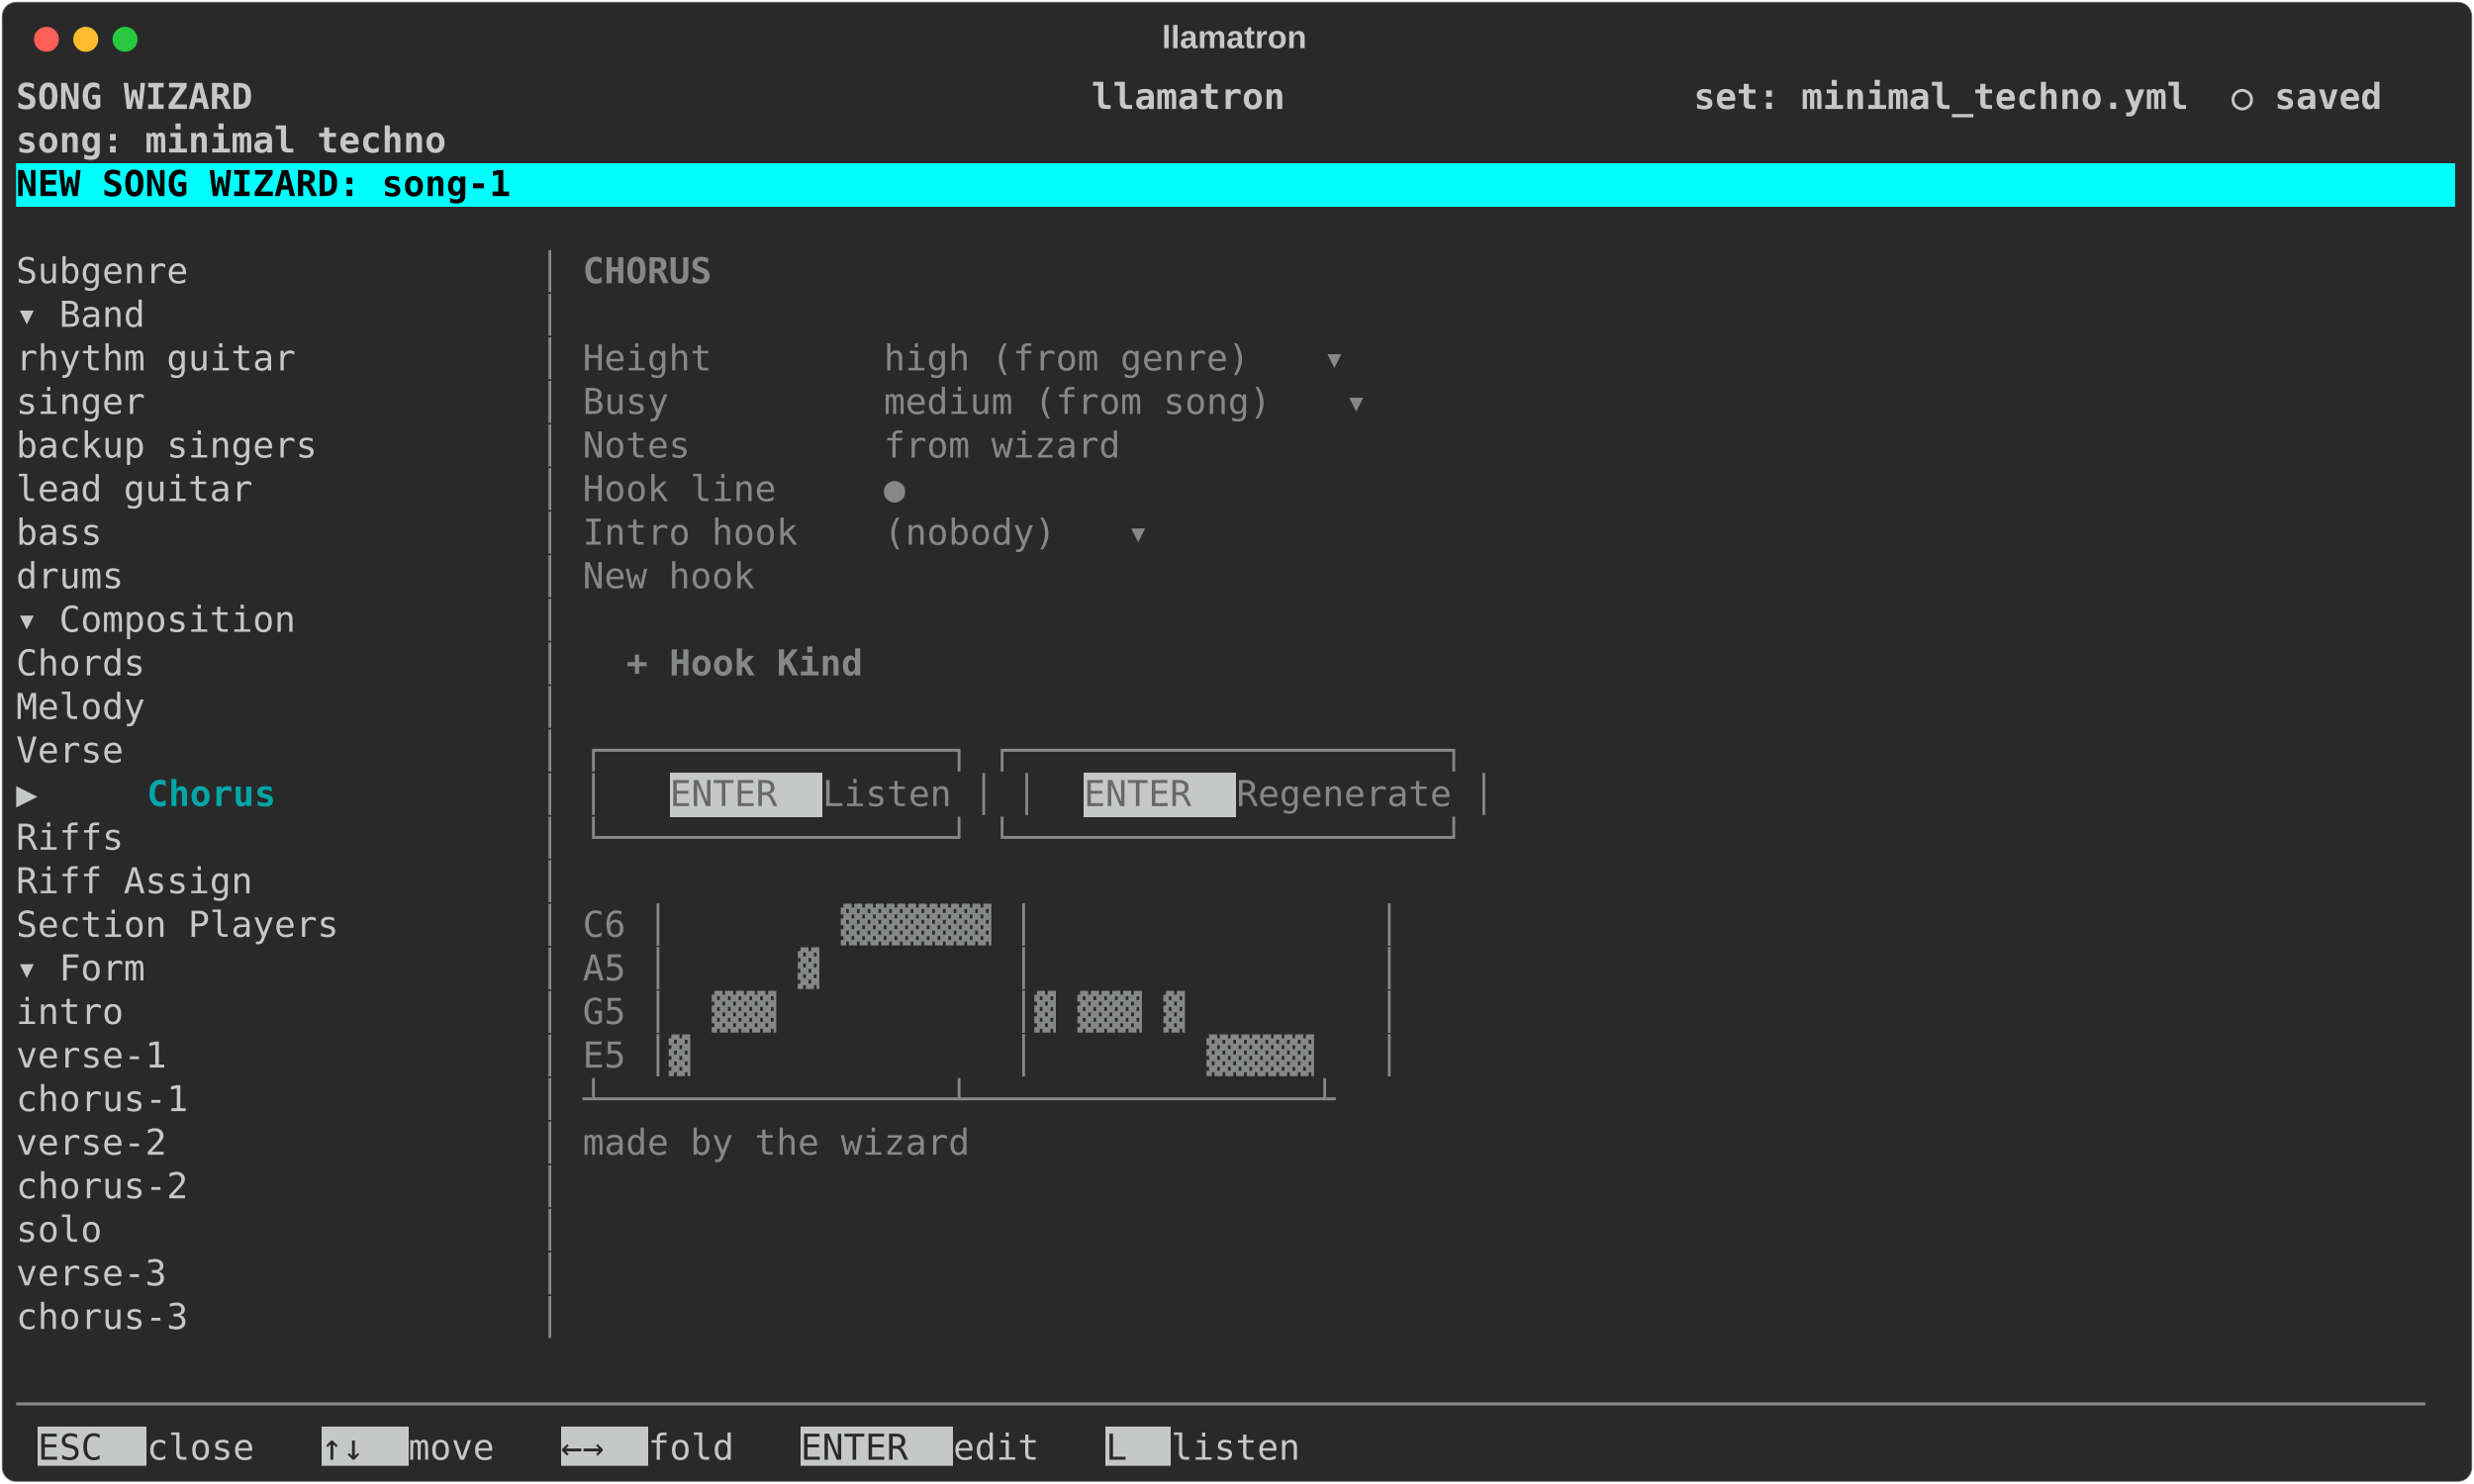
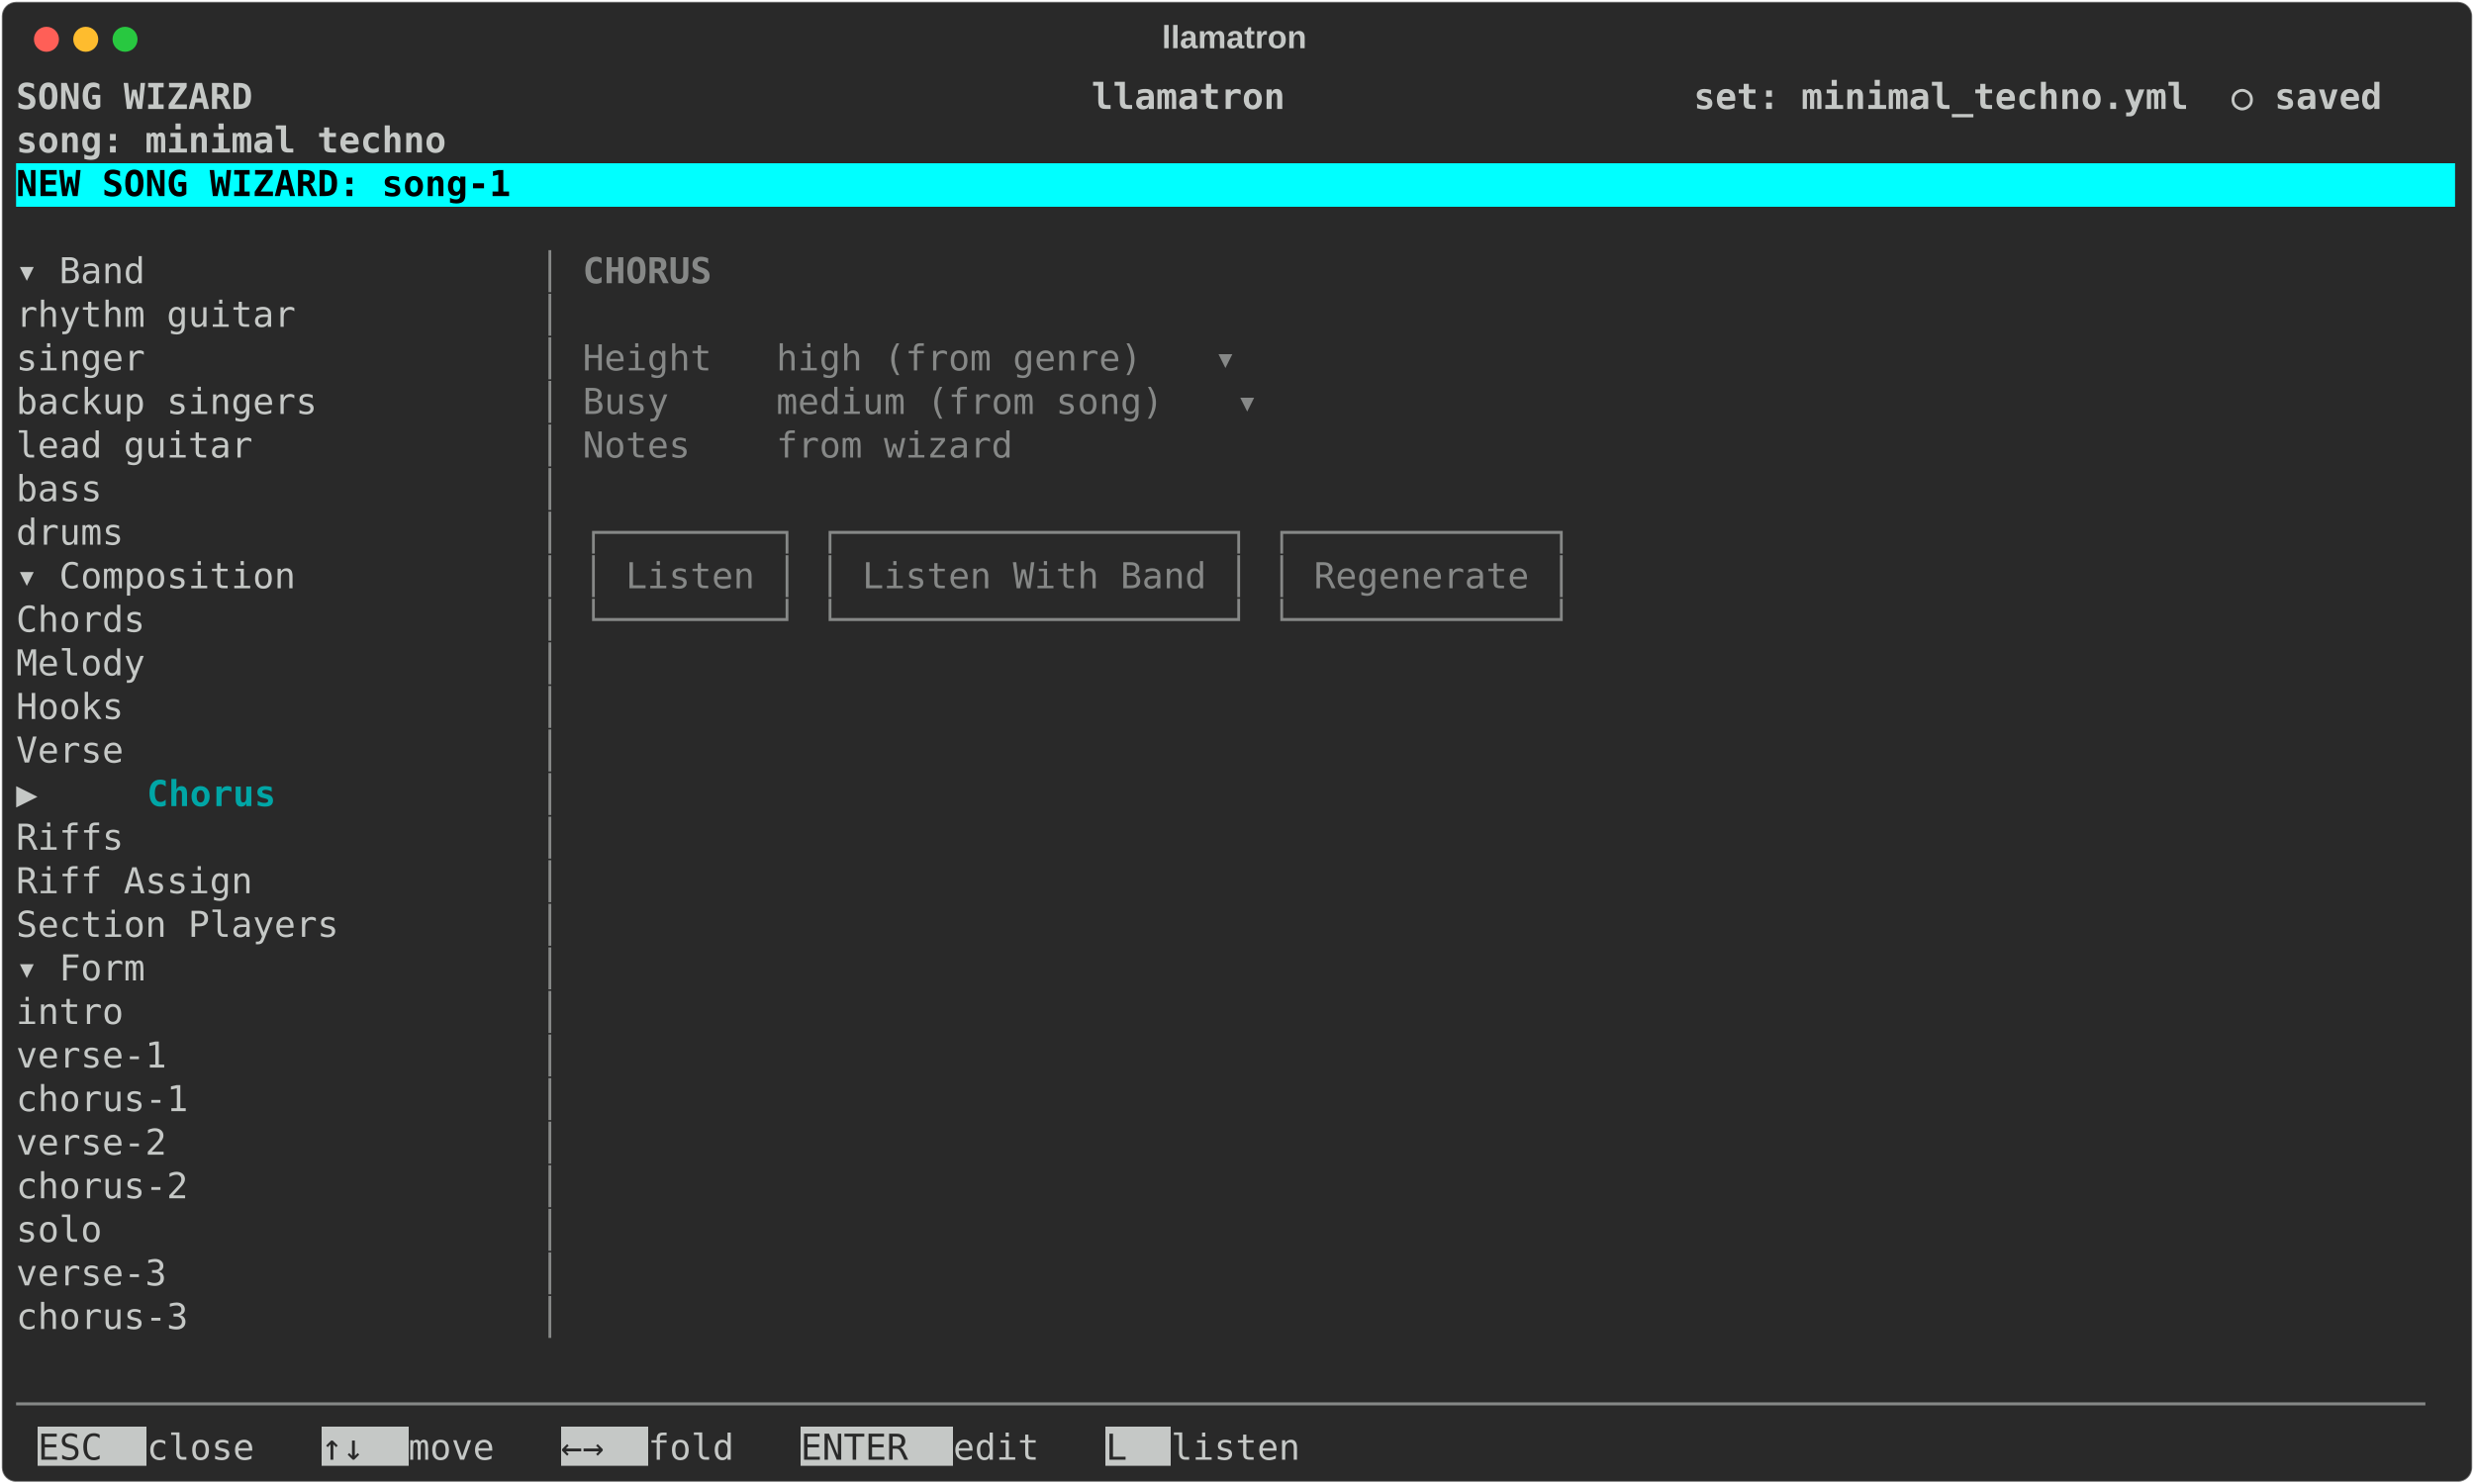
<svg xmlns="http://www.w3.org/2000/svg" class="rich-terminal" viewBox="0 0 1385 830.8">
  <style>

    @font-face {
        font-family: "Fira Code";
        src: local("FiraCode-Regular"),
                url("https://cdnjs.cloudflare.com/ajax/libs/firacode/6.2.0/woff2/FiraCode-Regular.woff2") format("woff2"),
                url("https://cdnjs.cloudflare.com/ajax/libs/firacode/6.2.0/woff/FiraCode-Regular.woff") format("woff");
        font-style: normal;
        font-weight: 400;
    }
    @font-face {
        font-family: "Fira Code";
        src: local("FiraCode-Bold"),
                url("https://cdnjs.cloudflare.com/ajax/libs/firacode/6.2.0/woff2/FiraCode-Bold.woff2") format("woff2"),
                url("https://cdnjs.cloudflare.com/ajax/libs/firacode/6.2.0/woff/FiraCode-Bold.woff") format("woff");
        font-style: bold;
        font-weight: 700;
    }

    .terminal-wizard_section_melody-matrix {
        font-family: Fira Code, monospace;
        font-size: 20px;
        line-height: 24.4px;
        font-variant-east-asian: full-width;
    }

    .terminal-wizard_section_melody-title {
        font-size: 18px;
        font-weight: bold;
        font-family: arial;
    }

    .terminal-wizard_section_melody-r1 { fill: #c5c8c6;font-weight: bold }
.terminal-wizard_section_melody-r2 { fill: #c5c8c6 }
.terminal-wizard_section_melody-r3 { fill: #000000;font-weight: bold }
.terminal-wizard_section_melody-r4 { fill: #868887 }
.terminal-wizard_section_melody-r5 { fill: #868887;font-weight: bold }
.terminal-wizard_section_melody-r6 { fill: #00a6a6;font-weight: bold }
- .terminal-wizard_section_melody-r7 { fill: #676867 }
- .terminal-wizard_section_melody-r8 { fill: #292929 }
+ .terminal-wizard_section_melody-r7 { fill: #292929 }
    </style>
  <defs>
    <clipPath id="terminal-wizard_section_melody-clip-terminal">
      <rect x="0" y="0" width="1365.4" height="779.8" />
    </clipPath>
    <clipPath id="terminal-wizard_section_melody-line-0">
      <rect x="0" y="1.5" width="1366.4" height="24.65" />
    </clipPath>
    <clipPath id="terminal-wizard_section_melody-line-1">
      <rect x="0" y="25.9" width="1366.4" height="24.65" />
    </clipPath>
    <clipPath id="terminal-wizard_section_melody-line-2">
      <rect x="0" y="50.3" width="1366.4" height="24.65" />
    </clipPath>
    <clipPath id="terminal-wizard_section_melody-line-3">
      <rect x="0" y="74.7" width="1366.4" height="24.65" />
    </clipPath>
    <clipPath id="terminal-wizard_section_melody-line-4">
      <rect x="0" y="99.1" width="1366.4" height="24.65" />
    </clipPath>
    <clipPath id="terminal-wizard_section_melody-line-5">
      <rect x="0" y="123.5" width="1366.4" height="24.65" />
    </clipPath>
    <clipPath id="terminal-wizard_section_melody-line-6">
      <rect x="0" y="147.9" width="1366.4" height="24.65" />
    </clipPath>
    <clipPath id="terminal-wizard_section_melody-line-7">
      <rect x="0" y="172.3" width="1366.4" height="24.65" />
    </clipPath>
    <clipPath id="terminal-wizard_section_melody-line-8">
      <rect x="0" y="196.7" width="1366.4" height="24.65" />
    </clipPath>
    <clipPath id="terminal-wizard_section_melody-line-9">
      <rect x="0" y="221.1" width="1366.4" height="24.65" />
    </clipPath>
    <clipPath id="terminal-wizard_section_melody-line-10">
      <rect x="0" y="245.5" width="1366.4" height="24.65" />
    </clipPath>
    <clipPath id="terminal-wizard_section_melody-line-11">
      <rect x="0" y="269.9" width="1366.4" height="24.65" />
    </clipPath>
    <clipPath id="terminal-wizard_section_melody-line-12">
      <rect x="0" y="294.3" width="1366.4" height="24.65" />
    </clipPath>
    <clipPath id="terminal-wizard_section_melody-line-13">
      <rect x="0" y="318.7" width="1366.4" height="24.65" />
    </clipPath>
    <clipPath id="terminal-wizard_section_melody-line-14">
      <rect x="0" y="343.1" width="1366.4" height="24.65" />
    </clipPath>
    <clipPath id="terminal-wizard_section_melody-line-15">
      <rect x="0" y="367.5" width="1366.4" height="24.65" />
    </clipPath>
    <clipPath id="terminal-wizard_section_melody-line-16">
      <rect x="0" y="391.9" width="1366.4" height="24.65" />
    </clipPath>
    <clipPath id="terminal-wizard_section_melody-line-17">
      <rect x="0" y="416.3" width="1366.4" height="24.65" />
    </clipPath>
    <clipPath id="terminal-wizard_section_melody-line-18">
      <rect x="0" y="440.7" width="1366.4" height="24.65" />
    </clipPath>
    <clipPath id="terminal-wizard_section_melody-line-19">
      <rect x="0" y="465.1" width="1366.4" height="24.65" />
    </clipPath>
    <clipPath id="terminal-wizard_section_melody-line-20">
      <rect x="0" y="489.5" width="1366.4" height="24.65" />
    </clipPath>
    <clipPath id="terminal-wizard_section_melody-line-21">
      <rect x="0" y="513.9" width="1366.4" height="24.65" />
    </clipPath>
    <clipPath id="terminal-wizard_section_melody-line-22">
      <rect x="0" y="538.3" width="1366.4" height="24.65" />
    </clipPath>
    <clipPath id="terminal-wizard_section_melody-line-23">
      <rect x="0" y="562.7" width="1366.4" height="24.65" />
    </clipPath>
    <clipPath id="terminal-wizard_section_melody-line-24">
      <rect x="0" y="587.1" width="1366.4" height="24.65" />
    </clipPath>
    <clipPath id="terminal-wizard_section_melody-line-25">
      <rect x="0" y="611.5" width="1366.4" height="24.65" />
    </clipPath>
    <clipPath id="terminal-wizard_section_melody-line-26">
      <rect x="0" y="635.9" width="1366.4" height="24.65" />
    </clipPath>
    <clipPath id="terminal-wizard_section_melody-line-27">
      <rect x="0" y="660.3" width="1366.4" height="24.65" />
    </clipPath>
    <clipPath id="terminal-wizard_section_melody-line-28">
      <rect x="0" y="684.7" width="1366.4" height="24.65" />
    </clipPath>
    <clipPath id="terminal-wizard_section_melody-line-29">
      <rect x="0" y="709.1" width="1366.4" height="24.65" />
    </clipPath>
    <clipPath id="terminal-wizard_section_melody-line-30">
      <rect x="0" y="733.5" width="1366.4" height="24.65" />
    </clipPath>
  </defs>
  <rect fill="#292929" stroke="rgba(255,255,255,0.35)" stroke-width="1" x="1" y="1" width="1383" height="828.8" rx="8" />
  <text class="terminal-wizard_section_melody-title" fill="#c5c8c6" text-anchor="middle" x="691" y="27">llamatron</text>
  <g transform="translate(26,22)">
    <circle cx="0" cy="0" r="7" fill="#ff5f57" />
    <circle cx="22" cy="0" r="7" fill="#febc2e" />
    <circle cx="44" cy="0" r="7" fill="#28c840" />
  </g>
  <g transform="translate(9, 41)" clip-path="url(#terminal-wizard_section_melody-clip-terminal)">
    <rect fill="#00ffff" x="0" y="50.3" width="1366.4" height="24.65" shape-rendering="crispEdges" />
-     <rect fill="#c5c8c6" x="366" y="391.9" width="85.4" height="24.65" shape-rendering="crispEdges" />
-     <rect fill="#c5c8c6" x="597.8" y="391.9" width="85.4" height="24.65" shape-rendering="crispEdges" />
    <rect fill="#c5c8c6" x="12.2" y="757.9" width="61" height="24.65" shape-rendering="crispEdges" />
    <rect fill="#c5c8c6" x="170.8" y="757.9" width="48.8" height="24.65" shape-rendering="crispEdges" />
    <rect fill="#c5c8c6" x="305" y="757.9" width="48.8" height="24.65" shape-rendering="crispEdges" />
    <rect fill="#c5c8c6" x="439.2" y="757.9" width="85.4" height="24.65" shape-rendering="crispEdges" />
    <rect fill="#c5c8c6" x="610" y="757.9" width="36.6" height="24.65" shape-rendering="crispEdges" />
    <g class="terminal-wizard_section_melody-matrix">
      <text class="terminal-wizard_section_melody-r1" x="0" y="20" textLength="1366.4" clip-path="url(#terminal-wizard_section_melody-line-0)"> SONG WIZARD                                       llamatron                   set: minimal_techno.yml  ○ saved </text>
      <text class="terminal-wizard_section_melody-r2" x="1366.4" y="20" textLength="12.2" clip-path="url(#terminal-wizard_section_melody-line-0)">
</text>
      <text class="terminal-wizard_section_melody-r1" x="0" y="44.4" textLength="1366.4" clip-path="url(#terminal-wizard_section_melody-line-1)">                                                                               song: minimal techno             </text>
      <text class="terminal-wizard_section_melody-r2" x="1366.4" y="44.4" textLength="12.2" clip-path="url(#terminal-wizard_section_melody-line-1)">
</text>
      <text class="terminal-wizard_section_melody-r3" x="0" y="68.8" textLength="1366.4" clip-path="url(#terminal-wizard_section_melody-line-2)"> NEW SONG WIZARD: song-1                                                                                        </text>
      <text class="terminal-wizard_section_melody-r2" x="1366.4" y="68.8" textLength="12.2" clip-path="url(#terminal-wizard_section_melody-line-2)">
</text>
      <text class="terminal-wizard_section_melody-r2" x="1366.4" y="93.2" textLength="12.2" clip-path="url(#terminal-wizard_section_melody-line-3)">
</text>
-       <text class="terminal-wizard_section_melody-r2" x="0" y="117.6" textLength="292.8" clip-path="url(#terminal-wizard_section_melody-line-4)">    Subgenre            </text>
+       <text class="terminal-wizard_section_melody-r2" x="0" y="117.6" textLength="292.8" clip-path="url(#terminal-wizard_section_melody-line-4)">  ▾ Band                </text>
      <text class="terminal-wizard_section_melody-r4" x="292.8" y="117.6" textLength="24.4" clip-path="url(#terminal-wizard_section_melody-line-4)">│ </text>
      <text class="terminal-wizard_section_melody-r5" x="317.2" y="117.6" textLength="85.4" clip-path="url(#terminal-wizard_section_melody-line-4)"> CHORUS</text>
      <text class="terminal-wizard_section_melody-r2" x="1366.4" y="117.6" textLength="12.2" clip-path="url(#terminal-wizard_section_melody-line-4)">
</text>
-       <text class="terminal-wizard_section_melody-r2" x="0" y="142" textLength="292.8" clip-path="url(#terminal-wizard_section_melody-line-5)">  ▾ Band                </text>
+       <text class="terminal-wizard_section_melody-r2" x="0" y="142" textLength="292.8" clip-path="url(#terminal-wizard_section_melody-line-5)">      rhythm guitar     </text>
      <text class="terminal-wizard_section_melody-r4" x="292.8" y="142" textLength="24.4" clip-path="url(#terminal-wizard_section_melody-line-5)">│ </text>
      <text class="terminal-wizard_section_melody-r2" x="1366.4" y="142" textLength="12.2" clip-path="url(#terminal-wizard_section_melody-line-5)">
</text>
-       <text class="terminal-wizard_section_melody-r2" x="0" y="166.4" textLength="292.8" clip-path="url(#terminal-wizard_section_melody-line-6)">      rhythm guitar     </text>
+       <text class="terminal-wizard_section_melody-r2" x="0" y="166.4" textLength="292.8" clip-path="url(#terminal-wizard_section_melody-line-6)">      singer            </text>
      <text class="terminal-wizard_section_melody-r4" x="292.8" y="166.4" textLength="24.4" clip-path="url(#terminal-wizard_section_melody-line-6)">│ </text>
-       <text class="terminal-wizard_section_melody-r4" x="317.2" y="166.4" textLength="414.8" clip-path="url(#terminal-wizard_section_melody-line-6)">  Height        high (from genre) </text>
-       <text class="terminal-wizard_section_melody-r4" x="732" y="166.4" textLength="12.2" clip-path="url(#terminal-wizard_section_melody-line-6)">▾</text>
+       <text class="terminal-wizard_section_melody-r4" x="317.2" y="166.4" textLength="353.8" clip-path="url(#terminal-wizard_section_melody-line-6)">  Height   high (from genre) </text>
+       <text class="terminal-wizard_section_melody-r4" x="671" y="166.4" textLength="12.2" clip-path="url(#terminal-wizard_section_melody-line-6)">▾</text>
      <text class="terminal-wizard_section_melody-r2" x="1366.4" y="166.4" textLength="12.2" clip-path="url(#terminal-wizard_section_melody-line-6)">
</text>
-       <text class="terminal-wizard_section_melody-r2" x="0" y="190.8" textLength="292.8" clip-path="url(#terminal-wizard_section_melody-line-7)">      singer            </text>
+       <text class="terminal-wizard_section_melody-r2" x="0" y="190.8" textLength="292.8" clip-path="url(#terminal-wizard_section_melody-line-7)">      backup singers    </text>
      <text class="terminal-wizard_section_melody-r4" x="292.8" y="190.8" textLength="24.4" clip-path="url(#terminal-wizard_section_melody-line-7)">│ </text>
-       <text class="terminal-wizard_section_melody-r4" x="317.2" y="190.8" textLength="427" clip-path="url(#terminal-wizard_section_melody-line-7)">  Busy          medium (from song) </text>
-       <text class="terminal-wizard_section_melody-r4" x="744.2" y="190.8" textLength="12.2" clip-path="url(#terminal-wizard_section_melody-line-7)">▾</text>
+       <text class="terminal-wizard_section_melody-r4" x="317.2" y="190.8" textLength="366" clip-path="url(#terminal-wizard_section_melody-line-7)">  Busy     medium (from song) </text>
+       <text class="terminal-wizard_section_melody-r4" x="683.2" y="190.8" textLength="12.2" clip-path="url(#terminal-wizard_section_melody-line-7)">▾</text>
      <text class="terminal-wizard_section_melody-r2" x="1366.4" y="190.8" textLength="12.2" clip-path="url(#terminal-wizard_section_melody-line-7)">
</text>
-       <text class="terminal-wizard_section_melody-r2" x="0" y="215.2" textLength="292.8" clip-path="url(#terminal-wizard_section_melody-line-8)">      backup singers    </text>
+       <text class="terminal-wizard_section_melody-r2" x="0" y="215.2" textLength="292.8" clip-path="url(#terminal-wizard_section_melody-line-8)">      lead guitar       </text>
      <text class="terminal-wizard_section_melody-r4" x="292.8" y="215.2" textLength="24.4" clip-path="url(#terminal-wizard_section_melody-line-8)">│ </text>
-       <text class="terminal-wizard_section_melody-r4" x="317.2" y="215.2" textLength="341.6" clip-path="url(#terminal-wizard_section_melody-line-8)">  Notes         from wizard </text>
+       <text class="terminal-wizard_section_melody-r4" x="317.2" y="215.2" textLength="280.6" clip-path="url(#terminal-wizard_section_melody-line-8)">  Notes    from wizard </text>
      <text class="terminal-wizard_section_melody-r2" x="1366.4" y="215.2" textLength="12.2" clip-path="url(#terminal-wizard_section_melody-line-8)">
</text>
-       <text class="terminal-wizard_section_melody-r2" x="0" y="239.6" textLength="292.8" clip-path="url(#terminal-wizard_section_melody-line-9)">      lead guitar       </text>
+       <text class="terminal-wizard_section_melody-r2" x="0" y="239.6" textLength="292.8" clip-path="url(#terminal-wizard_section_melody-line-9)">      bass              </text>
      <text class="terminal-wizard_section_melody-r4" x="292.8" y="239.6" textLength="24.4" clip-path="url(#terminal-wizard_section_melody-line-9)">│ </text>
-       <text class="terminal-wizard_section_melody-r4" x="317.2" y="239.6" textLength="219.6" clip-path="url(#terminal-wizard_section_melody-line-9)">  Hook line     ● </text>
      <text class="terminal-wizard_section_melody-r2" x="1366.4" y="239.6" textLength="12.2" clip-path="url(#terminal-wizard_section_melody-line-9)">
</text>
-       <text class="terminal-wizard_section_melody-r2" x="0" y="264" textLength="292.8" clip-path="url(#terminal-wizard_section_melody-line-10)">      bass              </text>
+       <text class="terminal-wizard_section_melody-r2" x="0" y="264" textLength="292.8" clip-path="url(#terminal-wizard_section_melody-line-10)">      drums             </text>
      <text class="terminal-wizard_section_melody-r4" x="292.8" y="264" textLength="24.4" clip-path="url(#terminal-wizard_section_melody-line-10)">│ </text>
-       <text class="terminal-wizard_section_melody-r4" x="317.2" y="264" textLength="305" clip-path="url(#terminal-wizard_section_melody-line-10)">  Intro hook    (nobody) </text>
-       <text class="terminal-wizard_section_melody-r4" x="622.2" y="264" textLength="12.2" clip-path="url(#terminal-wizard_section_melody-line-10)">▾</text>
+       <text class="terminal-wizard_section_melody-r4" x="317.2" y="264" textLength="585.6" clip-path="url(#terminal-wizard_section_melody-line-10)">  ┌────────┐ ┌──────────────────┐ ┌────────────┐</text>
      <text class="terminal-wizard_section_melody-r2" x="1366.4" y="264" textLength="12.2" clip-path="url(#terminal-wizard_section_melody-line-10)">
</text>
-       <text class="terminal-wizard_section_melody-r2" x="0" y="288.4" textLength="292.8" clip-path="url(#terminal-wizard_section_melody-line-11)">      drums             </text>
+       <text class="terminal-wizard_section_melody-r2" x="0" y="288.4" textLength="292.8" clip-path="url(#terminal-wizard_section_melody-line-11)">  ▾ Composition         </text>
      <text class="terminal-wizard_section_melody-r4" x="292.8" y="288.4" textLength="24.4" clip-path="url(#terminal-wizard_section_melody-line-11)">│ </text>
-       <text class="terminal-wizard_section_melody-r4" x="317.2" y="288.4" textLength="207.4" clip-path="url(#terminal-wizard_section_melody-line-11)">  New hook       </text>
+       <text class="terminal-wizard_section_melody-r4" x="317.2" y="288.4" textLength="585.6" clip-path="url(#terminal-wizard_section_melody-line-11)">  │ Listen │ │ Listen With Band │ │ Regenerate │</text>
      <text class="terminal-wizard_section_melody-r2" x="1366.4" y="288.4" textLength="12.2" clip-path="url(#terminal-wizard_section_melody-line-11)">
</text>
-       <text class="terminal-wizard_section_melody-r2" x="0" y="312.8" textLength="292.8" clip-path="url(#terminal-wizard_section_melody-line-12)">  ▾ Composition         </text>
+       <text class="terminal-wizard_section_melody-r2" x="0" y="312.8" textLength="292.8" clip-path="url(#terminal-wizard_section_melody-line-12)">      Chords            </text>
      <text class="terminal-wizard_section_melody-r4" x="292.8" y="312.8" textLength="24.4" clip-path="url(#terminal-wizard_section_melody-line-12)">│ </text>
+       <text class="terminal-wizard_section_melody-r4" x="317.2" y="312.8" textLength="585.6" clip-path="url(#terminal-wizard_section_melody-line-12)">  └────────┘ └──────────────────┘ └────────────┘</text>
      <text class="terminal-wizard_section_melody-r2" x="1366.4" y="312.8" textLength="12.2" clip-path="url(#terminal-wizard_section_melody-line-12)">
</text>
-       <text class="terminal-wizard_section_melody-r2" x="0" y="337.2" textLength="292.8" clip-path="url(#terminal-wizard_section_melody-line-13)">      Chords            </text>
+       <text class="terminal-wizard_section_melody-r2" x="0" y="337.2" textLength="292.8" clip-path="url(#terminal-wizard_section_melody-line-13)">      Melody            </text>
      <text class="terminal-wizard_section_melody-r4" x="292.8" y="337.2" textLength="24.4" clip-path="url(#terminal-wizard_section_melody-line-13)">│ </text>
-       <text class="terminal-wizard_section_melody-r5" x="341.6" y="337.2" textLength="158.6" clip-path="url(#terminal-wizard_section_melody-line-13)">+ Hook Kind  </text>
      <text class="terminal-wizard_section_melody-r2" x="1366.4" y="337.2" textLength="12.2" clip-path="url(#terminal-wizard_section_melody-line-13)">
</text>
-       <text class="terminal-wizard_section_melody-r2" x="0" y="361.6" textLength="292.8" clip-path="url(#terminal-wizard_section_melody-line-14)">      Melody            </text>
+       <text class="terminal-wizard_section_melody-r2" x="0" y="361.6" textLength="292.8" clip-path="url(#terminal-wizard_section_melody-line-14)">      Hooks             </text>
      <text class="terminal-wizard_section_melody-r4" x="292.8" y="361.6" textLength="24.4" clip-path="url(#terminal-wizard_section_melody-line-14)">│ </text>
      <text class="terminal-wizard_section_melody-r2" x="1366.4" y="361.6" textLength="12.2" clip-path="url(#terminal-wizard_section_melody-line-14)">
</text>
      <text class="terminal-wizard_section_melody-r2" x="0" y="386" textLength="292.8" clip-path="url(#terminal-wizard_section_melody-line-15)">      Verse             </text>
      <text class="terminal-wizard_section_melody-r4" x="292.8" y="386" textLength="24.4" clip-path="url(#terminal-wizard_section_melody-line-15)">│ </text>
-       <text class="terminal-wizard_section_melody-r4" x="317.2" y="386" textLength="524.6" clip-path="url(#terminal-wizard_section_melody-line-15)">  ┌────────────────┐ ┌────────────────────┐</text>
      <text class="terminal-wizard_section_melody-r2" x="1366.4" y="386" textLength="12.2" clip-path="url(#terminal-wizard_section_melody-line-15)">
</text>
      <text class="terminal-wizard_section_melody-r2" x="0" y="410.4" textLength="73.2" clip-path="url(#terminal-wizard_section_melody-line-16)">▶     </text>
      <text class="terminal-wizard_section_melody-r6" x="73.2" y="410.4" textLength="73.2" clip-path="url(#terminal-wizard_section_melody-line-16)">Chorus</text>
      <text class="terminal-wizard_section_melody-r4" x="292.8" y="410.4" textLength="24.4" clip-path="url(#terminal-wizard_section_melody-line-16)">│ </text>
-       <text class="terminal-wizard_section_melody-r4" x="317.2" y="410.4" textLength="48.8" clip-path="url(#terminal-wizard_section_melody-line-16)">  │ </text>
-       <text class="terminal-wizard_section_melody-r7" x="366" y="410.4" textLength="85.4" clip-path="url(#terminal-wizard_section_melody-line-16)"> ENTER </text>
-       <text class="terminal-wizard_section_melody-r4" x="451.4" y="410.4" textLength="146.4" clip-path="url(#terminal-wizard_section_melody-line-16)"> Listen │ │ </text>
-       <text class="terminal-wizard_section_melody-r7" x="597.8" y="410.4" textLength="85.4" clip-path="url(#terminal-wizard_section_melody-line-16)"> ENTER </text>
-       <text class="terminal-wizard_section_melody-r4" x="683.2" y="410.4" textLength="158.6" clip-path="url(#terminal-wizard_section_melody-line-16)"> Regenerate │</text>
      <text class="terminal-wizard_section_melody-r2" x="1366.4" y="410.4" textLength="12.2" clip-path="url(#terminal-wizard_section_melody-line-16)">
</text>
      <text class="terminal-wizard_section_melody-r2" x="0" y="434.8" textLength="292.8" clip-path="url(#terminal-wizard_section_melody-line-17)">      Riffs             </text>
      <text class="terminal-wizard_section_melody-r4" x="292.8" y="434.8" textLength="24.4" clip-path="url(#terminal-wizard_section_melody-line-17)">│ </text>
-       <text class="terminal-wizard_section_melody-r4" x="317.2" y="434.8" textLength="524.6" clip-path="url(#terminal-wizard_section_melody-line-17)">  └────────────────┘ └────────────────────┘</text>
      <text class="terminal-wizard_section_melody-r2" x="1366.4" y="434.8" textLength="12.2" clip-path="url(#terminal-wizard_section_melody-line-17)">
</text>
      <text class="terminal-wizard_section_melody-r2" x="0" y="459.2" textLength="292.8" clip-path="url(#terminal-wizard_section_melody-line-18)">      Riff Assign       </text>
      <text class="terminal-wizard_section_melody-r4" x="292.8" y="459.2" textLength="24.4" clip-path="url(#terminal-wizard_section_melody-line-18)">│ </text>
      <text class="terminal-wizard_section_melody-r2" x="1366.4" y="459.2" textLength="12.2" clip-path="url(#terminal-wizard_section_melody-line-18)">
</text>
      <text class="terminal-wizard_section_melody-r2" x="0" y="483.6" textLength="292.8" clip-path="url(#terminal-wizard_section_melody-line-19)">      Section Players   </text>
      <text class="terminal-wizard_section_melody-r4" x="292.8" y="483.6" textLength="24.4" clip-path="url(#terminal-wizard_section_melody-line-19)">│ </text>
-       <text class="terminal-wizard_section_melody-r4" x="317.2" y="483.6" textLength="488" clip-path="url(#terminal-wizard_section_melody-line-19)">  C6 │        ▓▓▓▓▓▓▓ │                │</text>
      <text class="terminal-wizard_section_melody-r2" x="1366.4" y="483.6" textLength="12.2" clip-path="url(#terminal-wizard_section_melody-line-19)">
</text>
      <text class="terminal-wizard_section_melody-r2" x="0" y="508" textLength="292.8" clip-path="url(#terminal-wizard_section_melody-line-20)">  ▾ Form                </text>
      <text class="terminal-wizard_section_melody-r4" x="292.8" y="508" textLength="24.4" clip-path="url(#terminal-wizard_section_melody-line-20)">│ </text>
-       <text class="terminal-wizard_section_melody-r4" x="317.2" y="508" textLength="488" clip-path="url(#terminal-wizard_section_melody-line-20)">  A5 │      ▓         │                │</text>
      <text class="terminal-wizard_section_melody-r2" x="1366.4" y="508" textLength="12.2" clip-path="url(#terminal-wizard_section_melody-line-20)">
</text>
      <text class="terminal-wizard_section_melody-r2" x="0" y="532.4" textLength="292.8" clip-path="url(#terminal-wizard_section_melody-line-21)">      intro             </text>
      <text class="terminal-wizard_section_melody-r4" x="292.8" y="532.4" textLength="24.4" clip-path="url(#terminal-wizard_section_melody-line-21)">│ </text>
-       <text class="terminal-wizard_section_melody-r4" x="317.2" y="532.4" textLength="488" clip-path="url(#terminal-wizard_section_melody-line-21)">  G5 │  ▓▓▓           │▓ ▓▓▓ ▓         │</text>
      <text class="terminal-wizard_section_melody-r2" x="1366.4" y="532.4" textLength="12.2" clip-path="url(#terminal-wizard_section_melody-line-21)">
</text>
      <text class="terminal-wizard_section_melody-r2" x="0" y="556.8" textLength="292.8" clip-path="url(#terminal-wizard_section_melody-line-22)">      verse-1           </text>
      <text class="terminal-wizard_section_melody-r4" x="292.8" y="556.8" textLength="24.4" clip-path="url(#terminal-wizard_section_melody-line-22)">│ </text>
-       <text class="terminal-wizard_section_melody-r4" x="317.2" y="556.8" textLength="488" clip-path="url(#terminal-wizard_section_melody-line-22)">  E5 │▓               │        ▓▓▓▓▓   │</text>
      <text class="terminal-wizard_section_melody-r2" x="1366.4" y="556.8" textLength="12.2" clip-path="url(#terminal-wizard_section_melody-line-22)">
</text>
      <text class="terminal-wizard_section_melody-r2" x="0" y="581.2" textLength="292.8" clip-path="url(#terminal-wizard_section_melody-line-23)">      chorus-1          </text>
      <text class="terminal-wizard_section_melody-r4" x="292.8" y="581.2" textLength="24.4" clip-path="url(#terminal-wizard_section_melody-line-23)">│ </text>
-       <text class="terminal-wizard_section_melody-r4" x="317.2" y="581.2" textLength="488" clip-path="url(#terminal-wizard_section_melody-line-23)">     ┴────────────────┴────────────────┴</text>
      <text class="terminal-wizard_section_melody-r2" x="1366.4" y="581.2" textLength="12.2" clip-path="url(#terminal-wizard_section_melody-line-23)">
</text>
      <text class="terminal-wizard_section_melody-r2" x="0" y="605.6" textLength="292.8" clip-path="url(#terminal-wizard_section_melody-line-24)">      verse-2           </text>
      <text class="terminal-wizard_section_melody-r4" x="292.8" y="605.6" textLength="24.4" clip-path="url(#terminal-wizard_section_melody-line-24)">│ </text>
-       <text class="terminal-wizard_section_melody-r4" x="317.2" y="605.6" textLength="244" clip-path="url(#terminal-wizard_section_melody-line-24)">  made by the wizard</text>
      <text class="terminal-wizard_section_melody-r2" x="1366.4" y="605.6" textLength="12.2" clip-path="url(#terminal-wizard_section_melody-line-24)">
</text>
      <text class="terminal-wizard_section_melody-r2" x="0" y="630" textLength="292.8" clip-path="url(#terminal-wizard_section_melody-line-25)">      chorus-2          </text>
      <text class="terminal-wizard_section_melody-r4" x="292.8" y="630" textLength="24.4" clip-path="url(#terminal-wizard_section_melody-line-25)">│ </text>
      <text class="terminal-wizard_section_melody-r2" x="1366.4" y="630" textLength="12.2" clip-path="url(#terminal-wizard_section_melody-line-25)">
</text>
      <text class="terminal-wizard_section_melody-r2" x="0" y="654.4" textLength="292.8" clip-path="url(#terminal-wizard_section_melody-line-26)">      solo              </text>
      <text class="terminal-wizard_section_melody-r4" x="292.8" y="654.4" textLength="24.4" clip-path="url(#terminal-wizard_section_melody-line-26)">│ </text>
      <text class="terminal-wizard_section_melody-r2" x="1366.4" y="654.4" textLength="12.2" clip-path="url(#terminal-wizard_section_melody-line-26)">
</text>
      <text class="terminal-wizard_section_melody-r2" x="0" y="678.8" textLength="292.8" clip-path="url(#terminal-wizard_section_melody-line-27)">      verse-3           </text>
      <text class="terminal-wizard_section_melody-r4" x="292.8" y="678.8" textLength="24.4" clip-path="url(#terminal-wizard_section_melody-line-27)">│ </text>
      <text class="terminal-wizard_section_melody-r2" x="1366.4" y="678.8" textLength="12.2" clip-path="url(#terminal-wizard_section_melody-line-27)">
</text>
      <text class="terminal-wizard_section_melody-r2" x="0" y="703.2" textLength="292.8" clip-path="url(#terminal-wizard_section_melody-line-28)">      chorus-3          </text>
      <text class="terminal-wizard_section_melody-r4" x="292.8" y="703.2" textLength="24.4" clip-path="url(#terminal-wizard_section_melody-line-28)">│ </text>
      <text class="terminal-wizard_section_melody-r2" x="1366.4" y="703.2" textLength="12.2" clip-path="url(#terminal-wizard_section_melody-line-28)">
</text>
      <text class="terminal-wizard_section_melody-r2" x="1366.4" y="727.6" textLength="12.2" clip-path="url(#terminal-wizard_section_melody-line-29)">
</text>
      <text class="terminal-wizard_section_melody-r4" x="0" y="752" textLength="1366.4" clip-path="url(#terminal-wizard_section_melody-line-30)">────────────────────────────────────────────────────────────────────────────────────────────────────────────────</text>
      <text class="terminal-wizard_section_melody-r2" x="1366.4" y="752" textLength="12.2" clip-path="url(#terminal-wizard_section_melody-line-30)">
</text>
-       <text class="terminal-wizard_section_melody-r8" x="12.2" y="776.4" textLength="61" clip-path="url(#terminal-wizard_section_melody-line-31)"> ESC </text>
+       <text class="terminal-wizard_section_melody-r7" x="12.2" y="776.4" textLength="61" clip-path="url(#terminal-wizard_section_melody-line-31)"> ESC </text>
      <text class="terminal-wizard_section_melody-r2" x="73.2" y="776.4" textLength="97.6" clip-path="url(#terminal-wizard_section_melody-line-31)"> close  </text>
-       <text class="terminal-wizard_section_melody-r8" x="170.8" y="776.4" textLength="48.8" clip-path="url(#terminal-wizard_section_melody-line-31)"> ↑↓ </text>
+       <text class="terminal-wizard_section_melody-r7" x="170.8" y="776.4" textLength="48.8" clip-path="url(#terminal-wizard_section_melody-line-31)"> ↑↓ </text>
      <text class="terminal-wizard_section_melody-r2" x="219.6" y="776.4" textLength="85.4" clip-path="url(#terminal-wizard_section_melody-line-31)"> move  </text>
-       <text class="terminal-wizard_section_melody-r8" x="305" y="776.4" textLength="48.8" clip-path="url(#terminal-wizard_section_melody-line-31)"> ←→ </text>
+       <text class="terminal-wizard_section_melody-r7" x="305" y="776.4" textLength="48.8" clip-path="url(#terminal-wizard_section_melody-line-31)"> ←→ </text>
      <text class="terminal-wizard_section_melody-r2" x="353.8" y="776.4" textLength="85.4" clip-path="url(#terminal-wizard_section_melody-line-31)"> fold  </text>
-       <text class="terminal-wizard_section_melody-r8" x="439.2" y="776.4" textLength="85.4" clip-path="url(#terminal-wizard_section_melody-line-31)"> ENTER </text>
+       <text class="terminal-wizard_section_melody-r7" x="439.2" y="776.4" textLength="85.4" clip-path="url(#terminal-wizard_section_melody-line-31)"> ENTER </text>
      <text class="terminal-wizard_section_melody-r2" x="524.6" y="776.4" textLength="85.4" clip-path="url(#terminal-wizard_section_melody-line-31)"> edit  </text>
-       <text class="terminal-wizard_section_melody-r8" x="610" y="776.4" textLength="36.6" clip-path="url(#terminal-wizard_section_melody-line-31)"> L </text>
+       <text class="terminal-wizard_section_melody-r7" x="610" y="776.4" textLength="36.6" clip-path="url(#terminal-wizard_section_melody-line-31)"> L </text>
      <text class="terminal-wizard_section_melody-r2" x="646.6" y="776.4" textLength="109.8" clip-path="url(#terminal-wizard_section_melody-line-31)"> listen  </text>
    </g>
  </g>
</svg>
